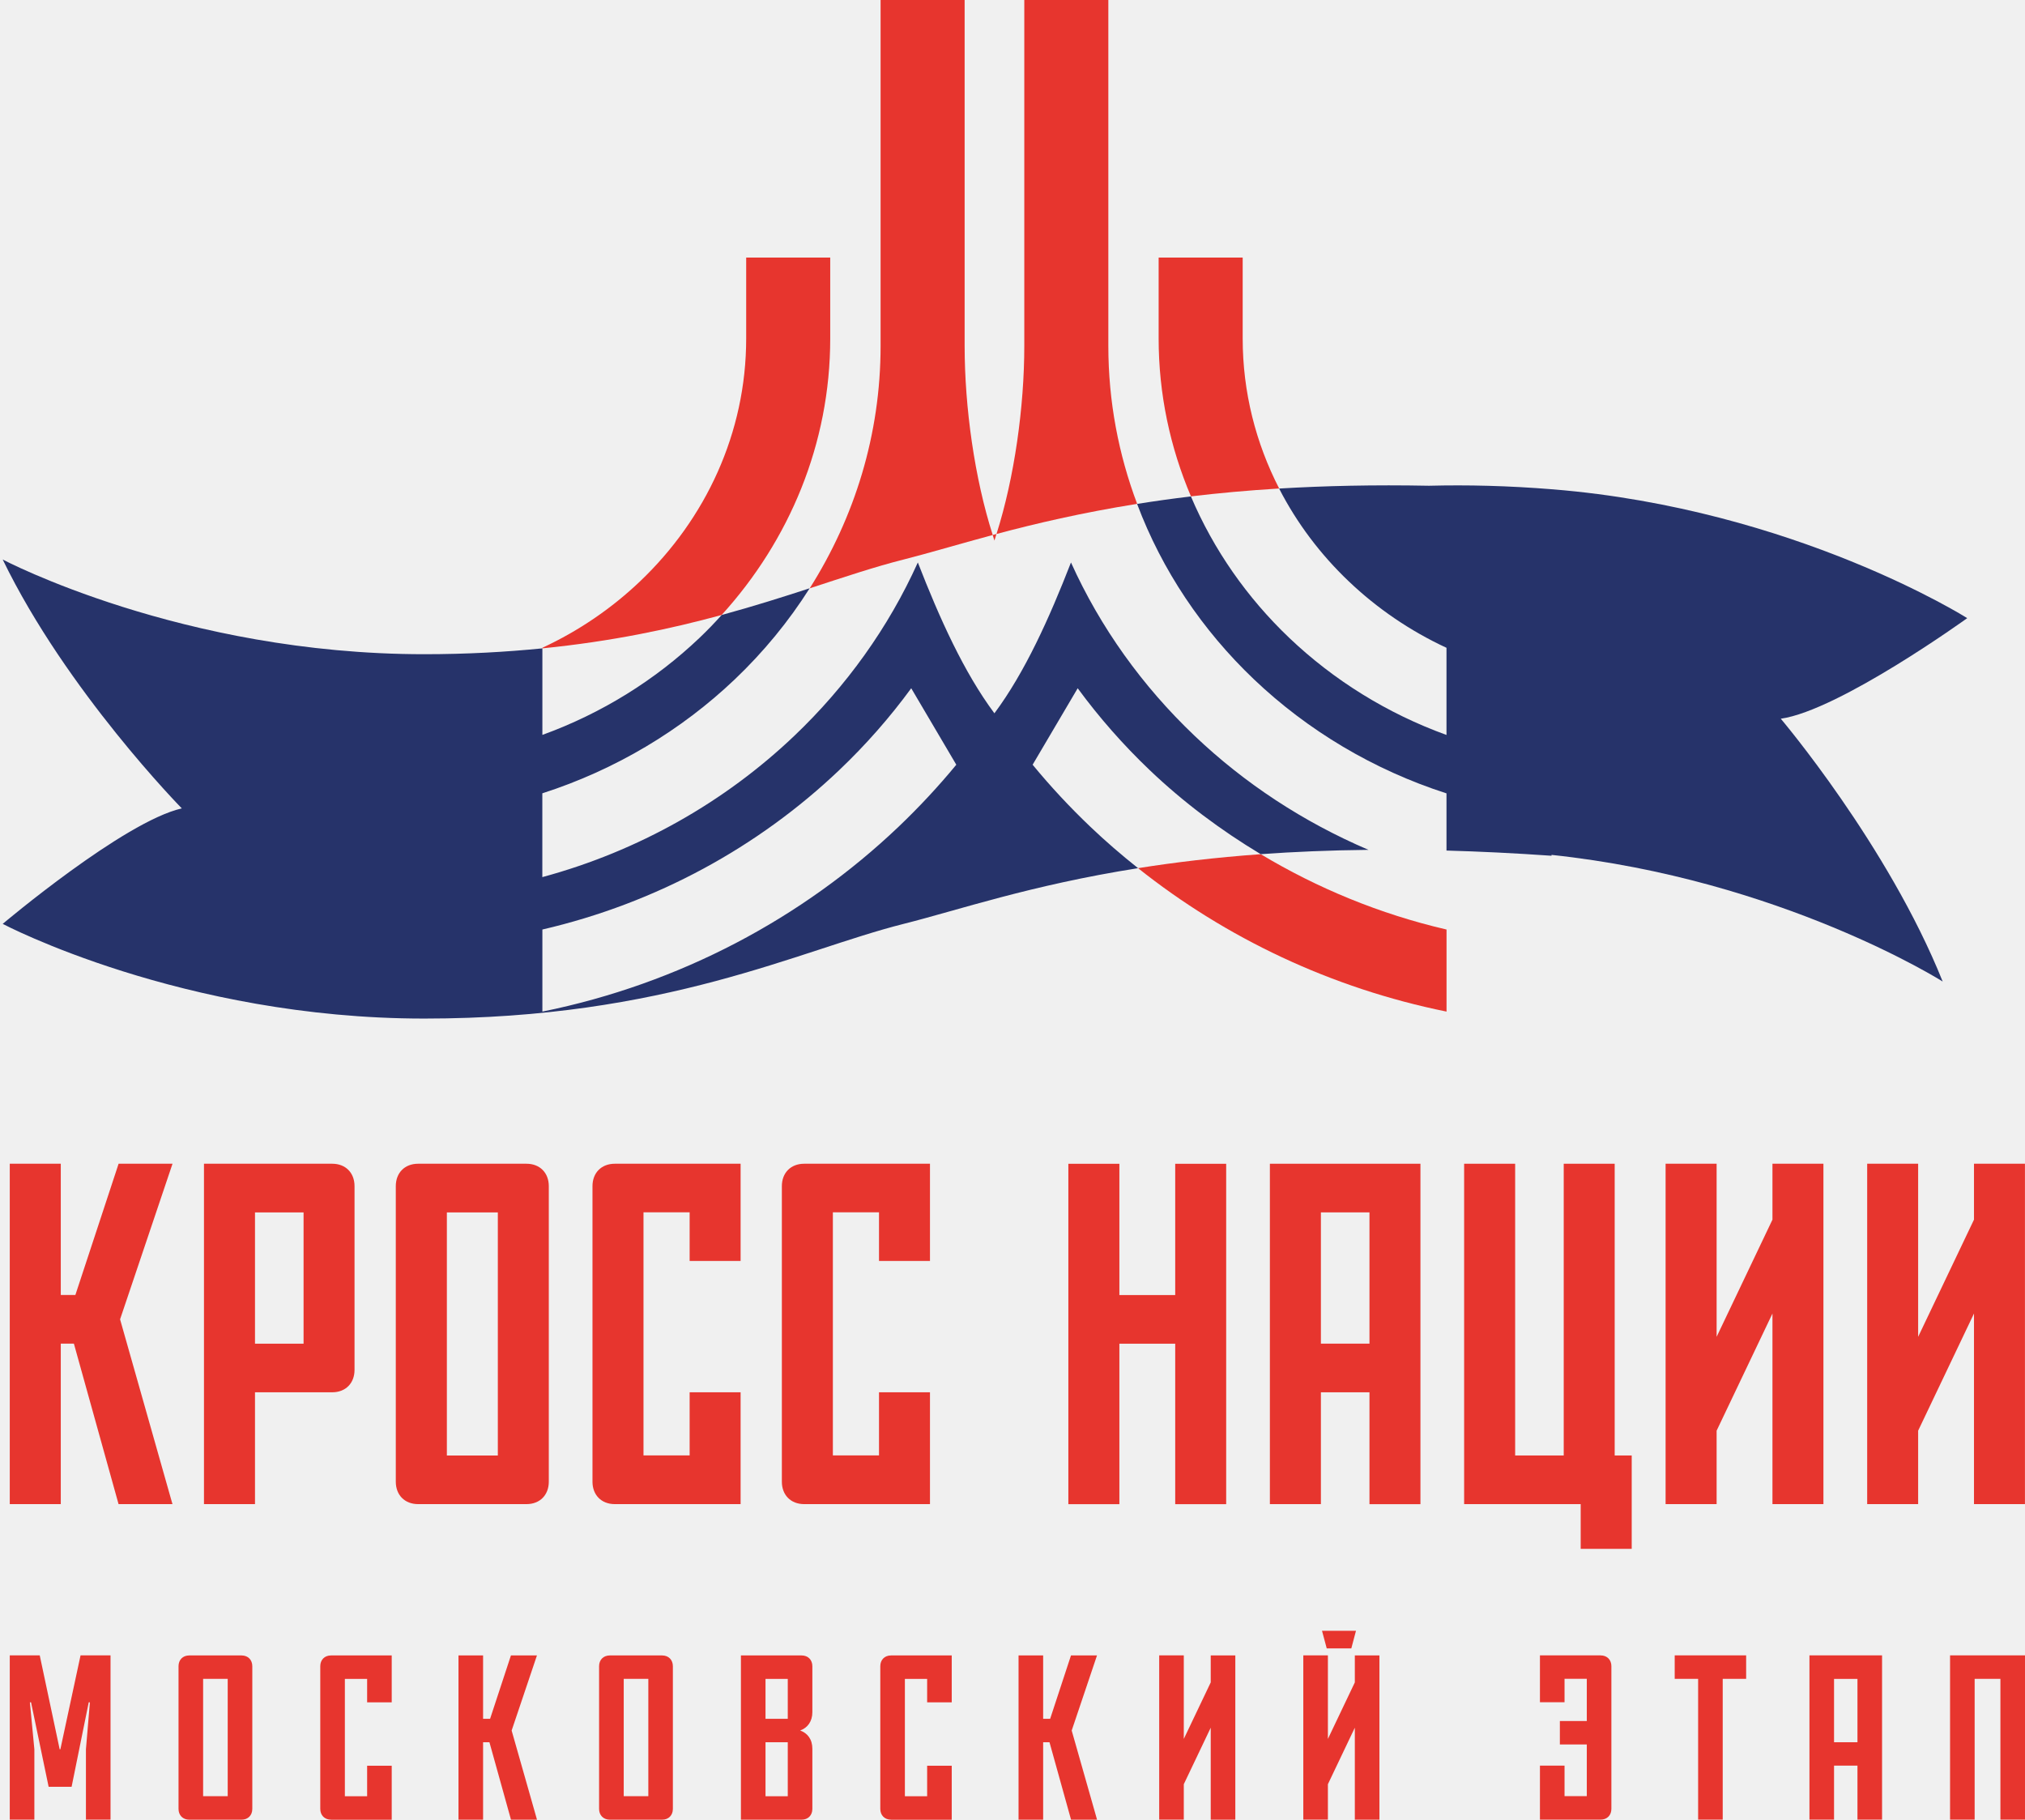
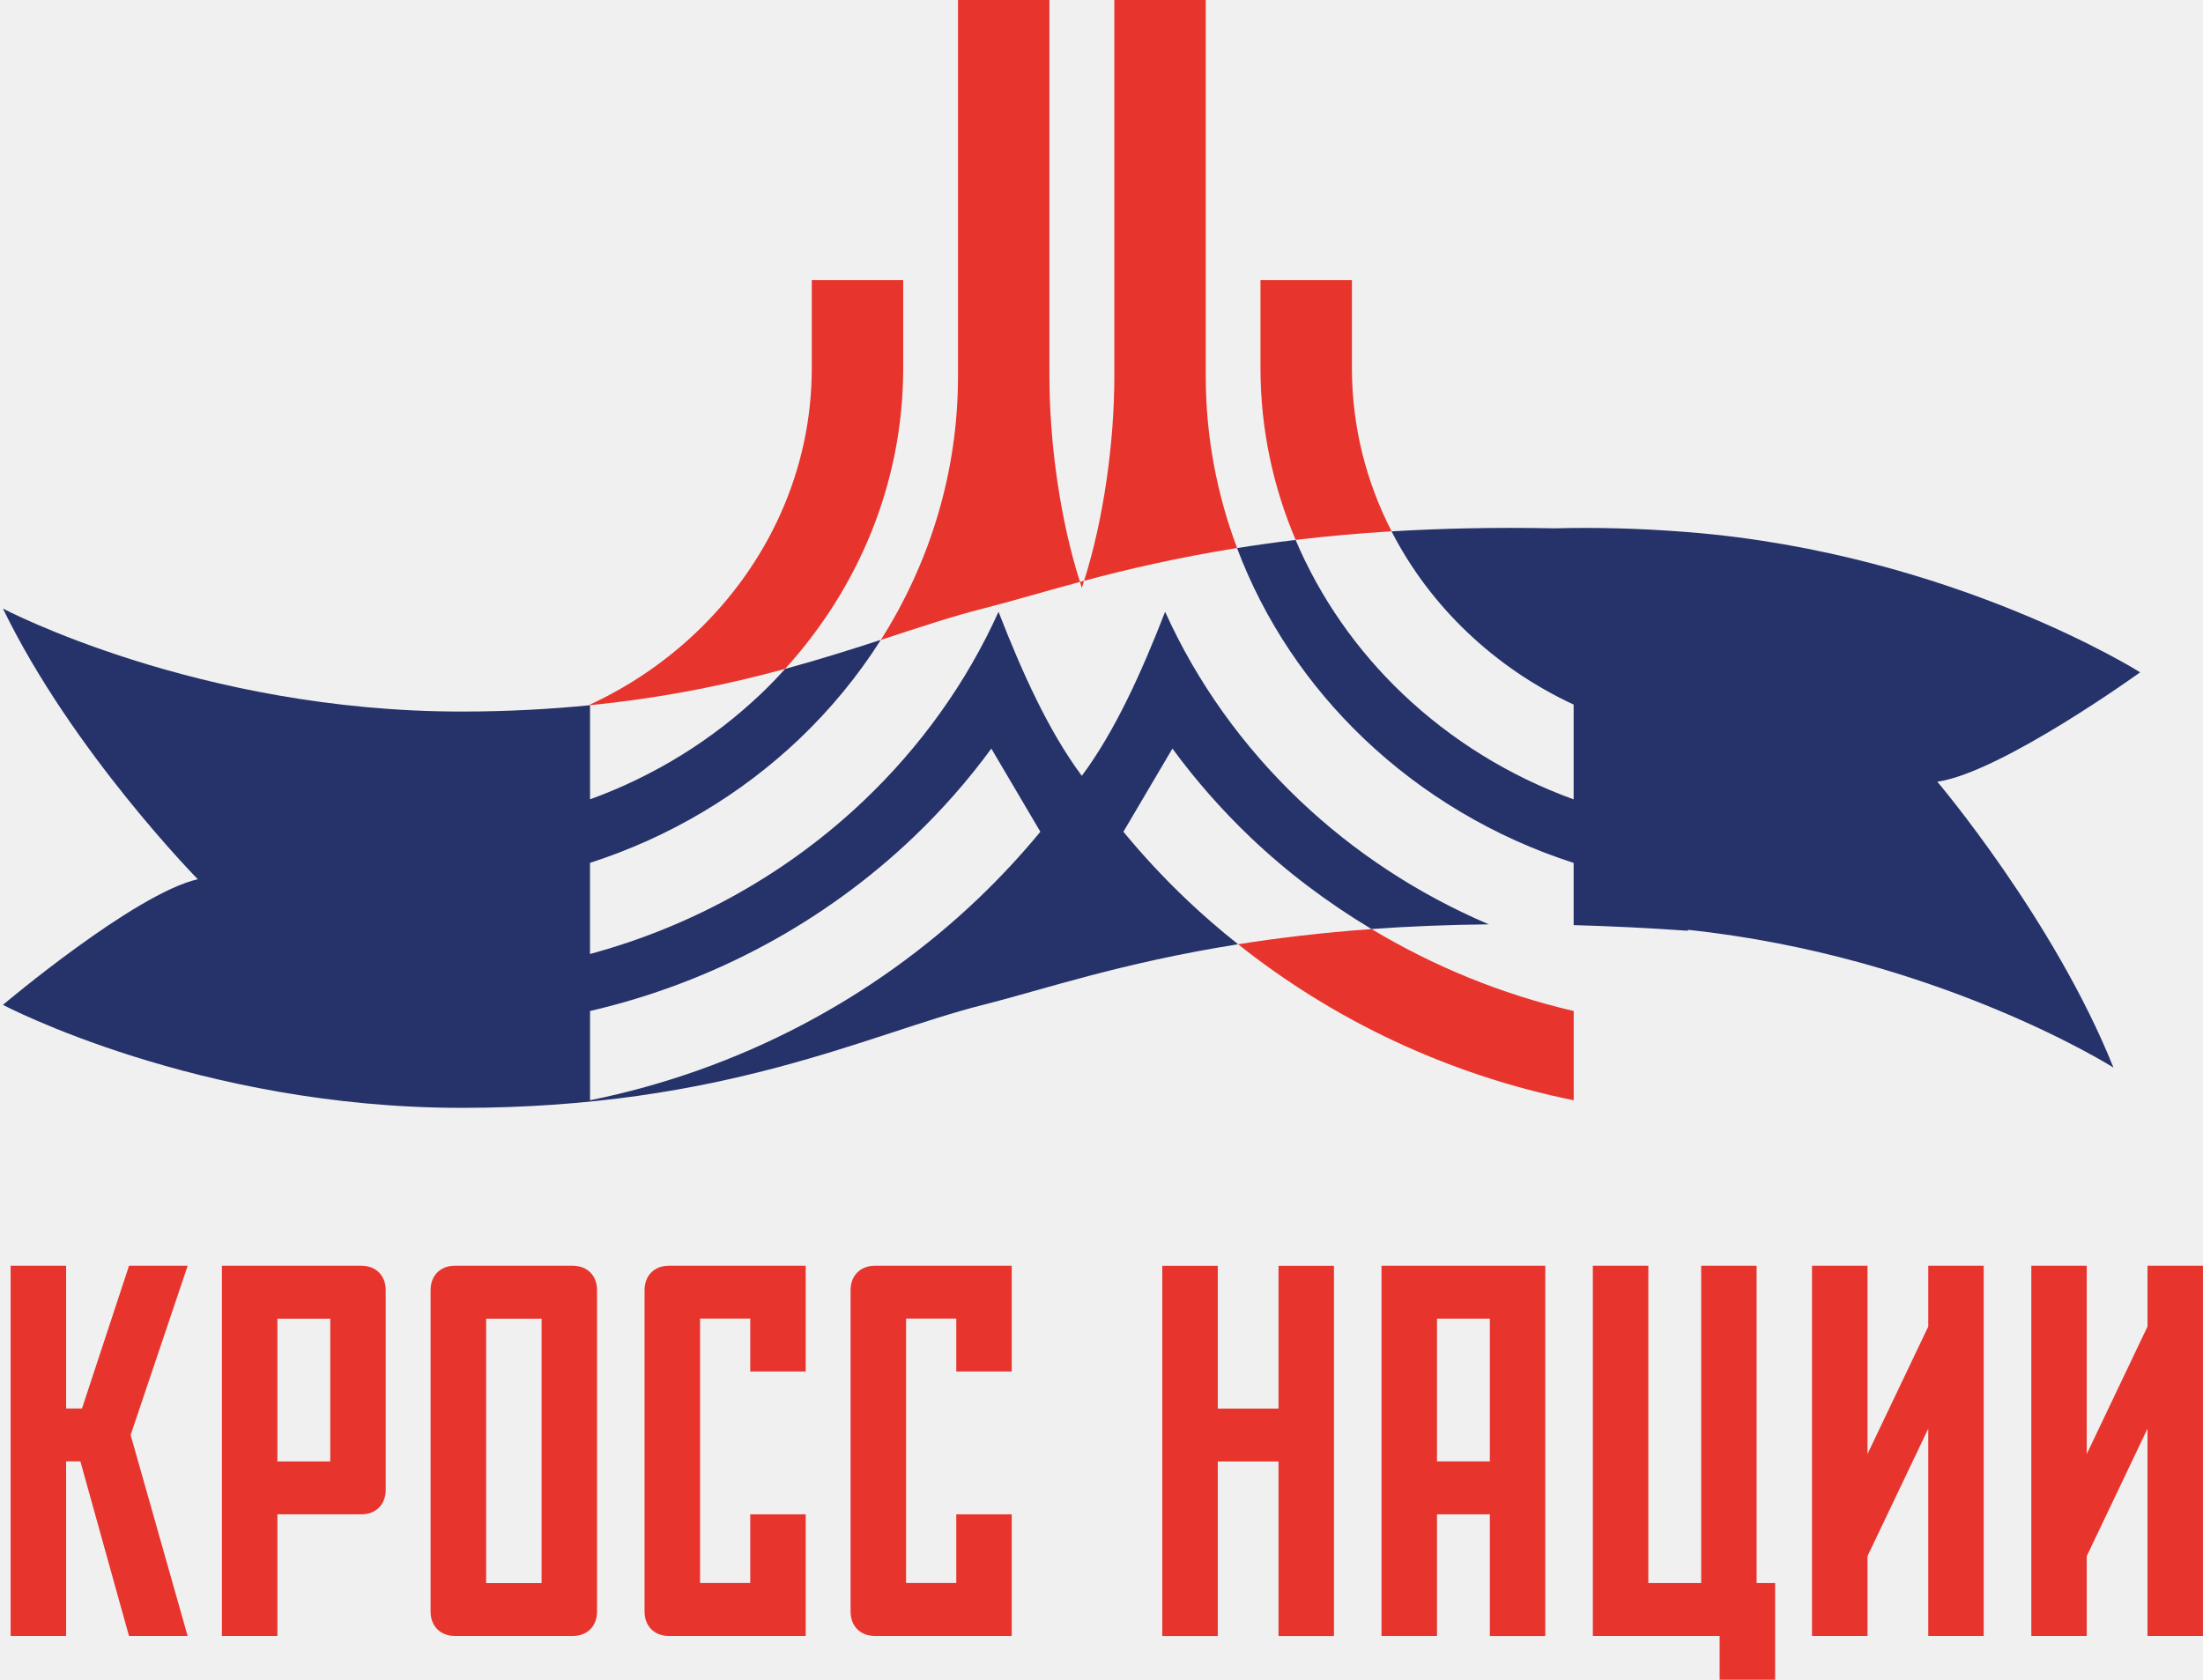
- <svg xmlns="http://www.w3.org/2000/svg" width="375" height="337" viewBox="0 0 375 337" fill="none">
-   <g clip-path="url(#clip0_1952_6091)">
-     <path d="M31.939 278.552H21.955L13.684 248.832H11.256V278.552H1.809V215.514H11.256V239.824H13.957L21.964 215.514H31.948L22.237 244.328L31.939 278.552Z" fill="#E7352E" />
-     <path d="M47.221 257.841V278.552H37.773V215.514H61.514C64.036 215.514 65.654 217.229 65.654 219.66V253.695C65.654 256.126 64.036 257.841 61.514 257.841H47.221ZM47.221 248.842H56.217V224.531H47.221V248.842Z" fill="#E7352E" />
-     <path d="M77.437 278.552C74.915 278.552 73.296 276.837 73.296 274.406V219.66C73.296 217.229 74.915 215.514 77.437 215.514H97.489C100.011 215.514 101.629 217.229 101.629 219.66V274.406C101.629 276.837 100.011 278.552 97.489 278.552H77.437ZM92.191 269.553V224.531H82.753V269.553H92.191Z" fill="#E7352E" />
+ <svg xmlns="http://www.w3.org/2000/svg" width="375" height="286" viewBox="0 0 375 286" fill="none">
+   <g clip-path="url(#clip0_1984_4775)">
+     <path d="M31.939 278.552H21.955L13.684 248.832H11.256V278.552H1.808V215.514H11.256V239.825H13.956L21.964 215.514H31.948L22.237 244.329L31.939 278.552Z" fill="#E7352E" />
+     <path d="M47.221 257.841V278.552H37.773V215.514H61.514C64.036 215.514 65.654 217.229 65.654 219.66V253.695C65.654 256.126 64.036 257.841 61.514 257.841H47.221ZM47.221 248.842H56.217V224.532H47.221V248.842Z" fill="#E7352E" />
+     <path d="M77.437 278.552C74.915 278.552 73.296 276.837 73.296 274.406V219.66C73.296 217.229 74.915 215.514 77.437 215.514H97.489C100.011 215.514 101.629 217.229 101.629 219.66V274.406C101.629 276.837 100.011 278.552 97.489 278.552H77.437ZM92.191 269.553V224.532H82.753V269.553H92.191Z" fill="#E7352E" />
    <path d="M113.86 278.552C111.338 278.552 109.719 276.837 109.719 274.406V219.66C109.719 217.229 111.338 215.514 113.86 215.514H137.149V233.521H127.711V224.513H119.167V269.534H127.711V257.841H137.149V278.552H113.86Z" fill="#E7352E" />
-     <path d="M148.929 278.552C146.407 278.552 144.789 276.837 144.789 274.406V219.66C144.789 217.229 146.407 215.514 148.929 215.514H172.218V233.521H162.78V224.513H154.236V269.534H162.78V257.841H172.218V278.552H148.929Z" fill="#E7352E" />
+     <path d="M148.929 278.552C146.407 278.552 144.788 276.837 144.788 274.406V219.66C144.788 217.229 146.407 215.514 148.929 215.514H172.218V233.521H162.78V224.513H154.236V269.534H162.78V257.841H172.218V278.552H148.929Z" fill="#E7352E" />
    <path d="M227.07 215.523V278.561H217.632V248.842H207.291V278.561H197.843V215.523H207.291V239.834H217.632V215.523H227.07Z" fill="#E7352E" />
    <path d="M263.044 215.523V278.561H253.606V257.841H244.61V278.552H235.163V215.514H263.044V215.523ZM253.606 224.522H244.61V248.832H253.606V224.522Z" fill="#E7352E" />
    <path d="M292.721 278.552H271.135V215.514H280.583V269.543H289.579V215.514H299.016V269.543H302.169V286.834H292.721V278.552Z" fill="#E7352E" />
-     <path d="M328.233 278.552V243.255L317.892 264.954V278.552H308.444V215.514H317.892V247.57L328.233 225.869V215.514H337.671V278.552H328.233Z" fill="#E7352E" />
-     <path d="M365.553 278.552V243.255L355.212 264.954V278.552H345.774V215.514H355.212V247.57L365.553 225.869V215.514H374.991V278.552H365.553Z" fill="#E7352E" />
-     <path d="M14.916 306.565H20.468V336.981H15.914V323.95L16.648 315.262H16.431L13.26 330.904H9.007L5.751 315.262H5.535L6.363 323.95V336.981H1.809V306.565H7.36L11.049 323.95H11.181L14.916 306.565Z" fill="#E7352E" />
-     <path d="M35.054 336.991C33.841 336.991 33.06 336.162 33.06 334.993V308.572C33.06 307.394 33.841 306.574 35.054 306.574H44.728C45.942 306.574 46.723 307.403 46.723 308.572V334.993C46.723 336.171 45.942 336.991 44.728 336.991H35.054ZM42.168 332.638V310.909H37.614V332.638H42.168Z" fill="#E7352E" />
-     <path d="M61.306 336.991C60.092 336.991 59.31 336.162 59.31 334.993V308.572C59.31 307.394 60.092 306.574 61.306 306.574H72.541V315.262H67.987V310.918H63.865V332.647H67.987V327.003H72.541V337H61.306V336.991Z" fill="#E7352E" />
-     <path d="M99.444 336.991H94.626L90.636 322.649H89.46V336.991H84.906V306.574H89.46V318.306H90.759L94.617 306.574H99.435L94.749 320.482L99.444 336.991Z" fill="#E7352E" />
-     <path d="M112.937 336.991C111.723 336.991 110.942 336.162 110.942 334.993V308.572C110.942 307.394 111.723 306.574 112.937 306.574H122.611C123.825 306.574 124.606 307.403 124.606 308.572V334.993C124.606 336.171 123.825 336.991 122.611 336.991H112.937ZM120.061 332.638V310.909H115.506V332.638H120.061Z" fill="#E7352E" />
-     <path d="M150.437 317.081C150.437 318.824 149.524 319.993 148.179 320.473C149.524 320.954 150.437 322.084 150.437 323.865V334.993C150.437 336.171 149.656 336.991 148.442 336.991H137.207V306.574H148.442C149.656 306.574 150.437 307.403 150.437 308.572V317.081ZM145.883 310.918H141.761V318.306H145.883V310.918ZM141.761 322.649V332.647H145.883V322.649H141.761Z" fill="#E7352E" />
-     <path d="M165.011 336.991C163.798 336.991 163.017 336.162 163.017 334.993V308.572C163.017 307.394 163.798 306.574 165.011 306.574H176.247V315.262H171.693V310.918H167.571V332.647H171.693V327.003H176.247V337H165.011V336.991Z" fill="#E7352E" />
-     <path d="M203.159 336.991H198.341L194.351 322.649H193.175V336.991H188.62V306.574H193.175V318.306H194.473L198.331 306.574H203.149L198.463 320.482L203.159 336.991Z" fill="#E7352E" />
-     <path d="M224.209 336.991V319.955L219.221 330.423V336.981H214.667V306.565H219.221V322.037L224.209 311.569V306.574H228.763V336.991H224.209Z" fill="#E7352E" />
-     <path d="M250.894 336.991V319.955L245.907 330.423V336.982H241.353V306.565H245.907V322.037L250.894 311.569V306.575H255.448V336.991H250.894ZM244.815 302.005H251.11L250.245 305.265H245.69L244.815 302.005Z" fill="#E7352E" />
-     <path d="M296.41 306.566C297.624 306.566 298.405 307.395 298.405 308.563V334.984C298.405 336.162 297.624 336.982 296.41 336.982H285.175V326.985H289.73V332.629H293.851V323.065H288.864V318.721H293.851V310.9H289.73V315.244H285.175V306.556H296.41V306.566Z" fill="#E7352E" />
-     <path d="M310.121 306.565H323.36V310.909H319.022V336.981H314.468V310.909H310.13V306.565H310.121Z" fill="#E7352E" />
-     <path d="M348.53 306.565V336.981H343.975V326.984H339.638V336.981H335.083V306.565H348.53ZM343.975 310.918H339.638V322.649H343.975V310.918Z" fill="#E7352E" />
-     <path d="M375 306.565V336.981H370.446V310.909H365.675V336.981H361.121V306.565H375Z" fill="#E7352E" />
-     <path d="M267.878 187.34V172.142C255.523 169.277 243.958 164.481 233.466 158.187C225.025 158.799 217.507 159.703 210.75 160.778C226.982 173.687 246.489 183.006 267.878 187.34Z" fill="#E7352E" />
-     <path d="M205.248 64.073V-2.461H189.684V64.073C189.684 75.342 187.858 88.439 184.537 98.889C191.745 96.967 200.27 94.96 210.584 93.311C207.139 84.162 205.248 74.314 205.248 64.073Z" fill="#E7352E" />
-     <path d="M183.839 99.077C180.48 88.599 178.636 75.408 178.636 64.082V-2.452H163.072V64.082C163.072 80.458 158.264 95.808 149.946 108.952C156.307 106.879 162.018 104.957 167.335 103.619C172.021 102.432 177.422 100.802 183.839 99.077Z" fill="#E7352E" />
-     <path d="M230.127 62.688V47.696H214.563V62.688C214.563 73.015 216.699 82.88 220.548 91.926C225.601 91.323 231.021 90.823 236.883 90.466C232.564 82.06 230.127 72.628 230.127 62.688Z" fill="#E7352E" />
-     <path d="M153.746 62.688V47.696H138.182V62.688C138.182 80.195 130.655 96.11 118.525 107.662C113.275 112.666 107.168 116.839 100.431 119.968V120.072C113.322 118.781 124.199 116.463 133.638 113.89C146.143 100.124 153.746 82.211 153.746 62.688Z" fill="#E7352E" />
-     <path d="M184.526 98.889C184.291 98.954 184.065 99.011 183.83 99.077C183.943 99.416 184.037 99.784 184.15 100.113C184.291 99.718 184.404 99.294 184.526 98.889Z" fill="#E7352E" />
-     <path d="M198.33 104.166C194.265 114.616 189.786 124.509 184.188 132.048L184.15 132.095L184.113 132.048C178.514 124.509 174.035 114.616 169.97 104.166C164.531 116.227 156.711 127.11 147.095 136.269C134.297 148.462 118.291 157.602 100.431 162.436V146.917C113.991 142.554 126.167 135.242 136.095 125.791C141.392 120.741 146.05 115.087 149.936 108.943C144.968 110.564 139.586 112.27 133.648 113.89C132.33 115.351 130.966 116.774 129.536 118.13C121.34 125.932 111.45 132.104 100.441 136.099V120.072C93.713 120.741 86.467 121.155 78.563 121.155C33.678 121.155 0.5 103.619 0.5 103.619C12.281 127.949 33.669 149.706 33.669 149.706C22.932 152.146 0.5 171.095 0.5 171.095C0.5 171.095 33.697 188.631 78.563 188.631C123.429 188.631 147.828 176.014 167.335 171.095C177.441 168.561 190.699 163.953 210.752 160.777C207.694 158.346 204.729 155.793 201.916 153.107C198.114 149.489 194.548 145.654 191.226 141.621L199.573 127.459C203.553 132.886 208.023 137.965 212.916 142.629C219.108 148.528 226.024 153.72 233.467 158.186C239.612 157.743 246.255 157.461 253.425 157.385C241.371 152.241 230.455 145.061 221.225 136.269C211.589 127.11 203.769 116.227 198.33 104.166ZM166.403 153.107C148.628 170.03 125.857 182.186 100.441 187.34V172.141C121.556 167.241 140.479 156.839 155.403 142.629C160.306 137.965 164.776 132.886 168.746 127.459L177.093 141.621C173.771 145.654 170.195 149.489 166.403 153.107Z" fill="#26336A" />
-     <path d="M364.3 114.475C364.3 114.475 332.373 94.282 287.629 90.626C279.292 89.947 271.68 89.778 264.623 89.957C254.422 89.759 245.22 89.976 236.873 90.475C240.157 96.873 244.533 102.677 249.774 107.662C255.025 112.666 261.132 116.84 267.869 119.968V136.109C256.86 132.123 246.96 125.942 238.764 118.14C230.964 110.715 224.735 101.81 220.538 91.935C217.028 92.35 213.725 92.821 210.573 93.321C215.202 105.636 222.655 116.708 232.206 125.801C242.133 135.251 254.309 142.563 267.869 146.926V157.517C274.004 157.687 280.469 157.998 287.319 158.478V158.318C329.851 162.841 359.755 181.772 359.755 181.772C349.649 156.547 329.776 133.103 329.776 133.103C340.654 131.539 364.3 114.475 364.3 114.475Z" fill="#26336A" />
+     <path d="M328.234 278.552V243.255L317.892 264.955V278.552H308.445V215.514H317.892V247.57L328.234 225.869V215.514H337.671V278.552H328.234Z" fill="#E7352E" />
+     <path d="M365.553 278.552V243.255L355.212 264.955V278.552H345.774V215.514H355.212V247.57L365.553 225.869V215.514H374.991V278.552H365.553Z" fill="#E7352E" />
+     <path d="M267.878 187.34V172.142C255.523 169.277 243.958 164.481 233.466 158.187C225.026 158.799 217.507 159.703 210.751 160.778C226.983 173.687 246.489 183.006 267.878 187.34Z" fill="#E7352E" />
+     <path d="M205.248 64.072V-2.461H189.684V64.072C189.684 75.342 187.859 88.439 184.537 98.889C191.745 96.967 200.27 94.96 210.584 93.311C207.14 84.162 205.248 74.314 205.248 64.072Z" fill="#E7352E" />
+     <path d="M183.839 99.077C180.48 88.599 178.636 75.407 178.636 64.081V-2.452H163.072V64.081C163.072 80.458 158.264 95.808 149.946 108.952C156.307 106.879 162.018 104.957 167.335 103.619C172.021 102.432 177.422 100.802 183.839 99.077Z" fill="#E7352E" />
+     <path d="M230.127 62.688V47.696H214.563V62.688C214.563 73.014 216.699 82.88 220.548 91.926C225.601 91.323 231.021 90.823 236.883 90.465C232.564 82.06 230.127 72.628 230.127 62.688Z" fill="#E7352E" />
+     <path d="M153.746 62.688V47.696H138.182V62.688C138.182 80.195 130.654 96.109 118.525 107.662C113.274 112.665 107.167 116.839 100.43 119.968V120.072C113.322 118.781 124.199 116.463 133.637 113.89C146.143 100.123 153.746 82.211 153.746 62.688Z" fill="#E7352E" />
+     <path d="M184.527 98.889C184.291 98.954 184.066 99.011 183.83 99.077C183.943 99.416 184.037 99.784 184.15 100.113C184.291 99.718 184.404 99.294 184.527 98.889Z" fill="#E7352E" />
+     <path d="M198.33 104.166C194.265 114.616 189.786 124.509 184.188 132.048L184.15 132.095L184.113 132.048C178.514 124.509 174.035 114.616 169.969 104.166C164.531 116.227 156.711 127.11 147.094 136.269C134.297 148.462 118.291 157.602 100.431 162.436V146.917C113.991 142.554 126.167 135.242 136.094 125.791C141.392 120.74 146.05 115.087 149.936 108.943C144.968 110.564 139.585 112.27 133.648 113.89C132.33 115.351 130.966 116.773 129.536 118.13C121.34 125.932 111.45 132.104 100.441 136.099V120.072C93.713 120.74 86.467 121.155 78.563 121.155C33.678 121.155 0.499 103.619 0.499 103.619C12.28 127.949 33.669 149.705 33.669 149.705C22.932 152.146 0.499 171.095 0.499 171.095C0.499 171.095 33.697 188.631 78.563 188.631C123.429 188.631 147.828 176.014 167.335 171.095C177.441 168.56 190.699 163.953 210.752 160.777C207.693 158.346 204.729 155.792 201.916 153.107C198.114 149.489 194.548 145.654 191.226 141.621L199.572 127.459C203.553 132.886 208.023 137.965 212.916 142.629C219.107 148.528 226.024 153.719 233.467 158.186C239.611 157.743 246.255 157.46 253.425 157.385C241.371 152.241 230.455 145.061 221.225 136.269C211.589 127.11 203.769 116.227 198.33 104.166ZM166.403 153.107C148.628 170.03 125.856 182.185 100.441 187.34V172.141C121.556 167.241 140.479 156.839 155.403 142.629C160.305 137.965 164.775 132.886 168.746 127.459L177.093 141.621C173.771 145.654 170.195 149.489 166.403 153.107Z" fill="#26336A" />
+     <path d="M364.3 114.474C364.3 114.474 332.373 94.282 287.63 90.626C279.292 89.947 271.68 89.778 264.623 89.957C254.423 89.758 245.22 89.975 236.873 90.475C240.157 96.873 244.533 102.677 249.774 107.662C255.025 112.665 261.132 116.84 267.869 119.968V136.109C256.86 132.123 246.96 125.941 238.765 118.14C230.964 110.715 224.735 101.81 220.538 91.935C217.028 92.35 213.725 92.821 210.573 93.32C215.203 105.636 222.655 116.708 232.206 125.8C242.134 135.251 254.309 142.563 267.869 146.926V157.517C274.005 157.687 280.469 157.998 287.319 158.478V158.318C329.851 162.841 359.756 181.771 359.756 181.771C349.649 156.547 329.776 133.103 329.776 133.103C340.654 131.539 364.3 114.474 364.3 114.474Z" fill="#26336A" />
  </g>
  <defs>
-     <clipPath id="clip0_1952_6091">
-       <rect width="375" height="337" fill="white" />
+     <clipPath id="clip0_1984_4775">
+       <rect width="375" height="286" fill="white" />
    </clipPath>
  </defs>
</svg>
